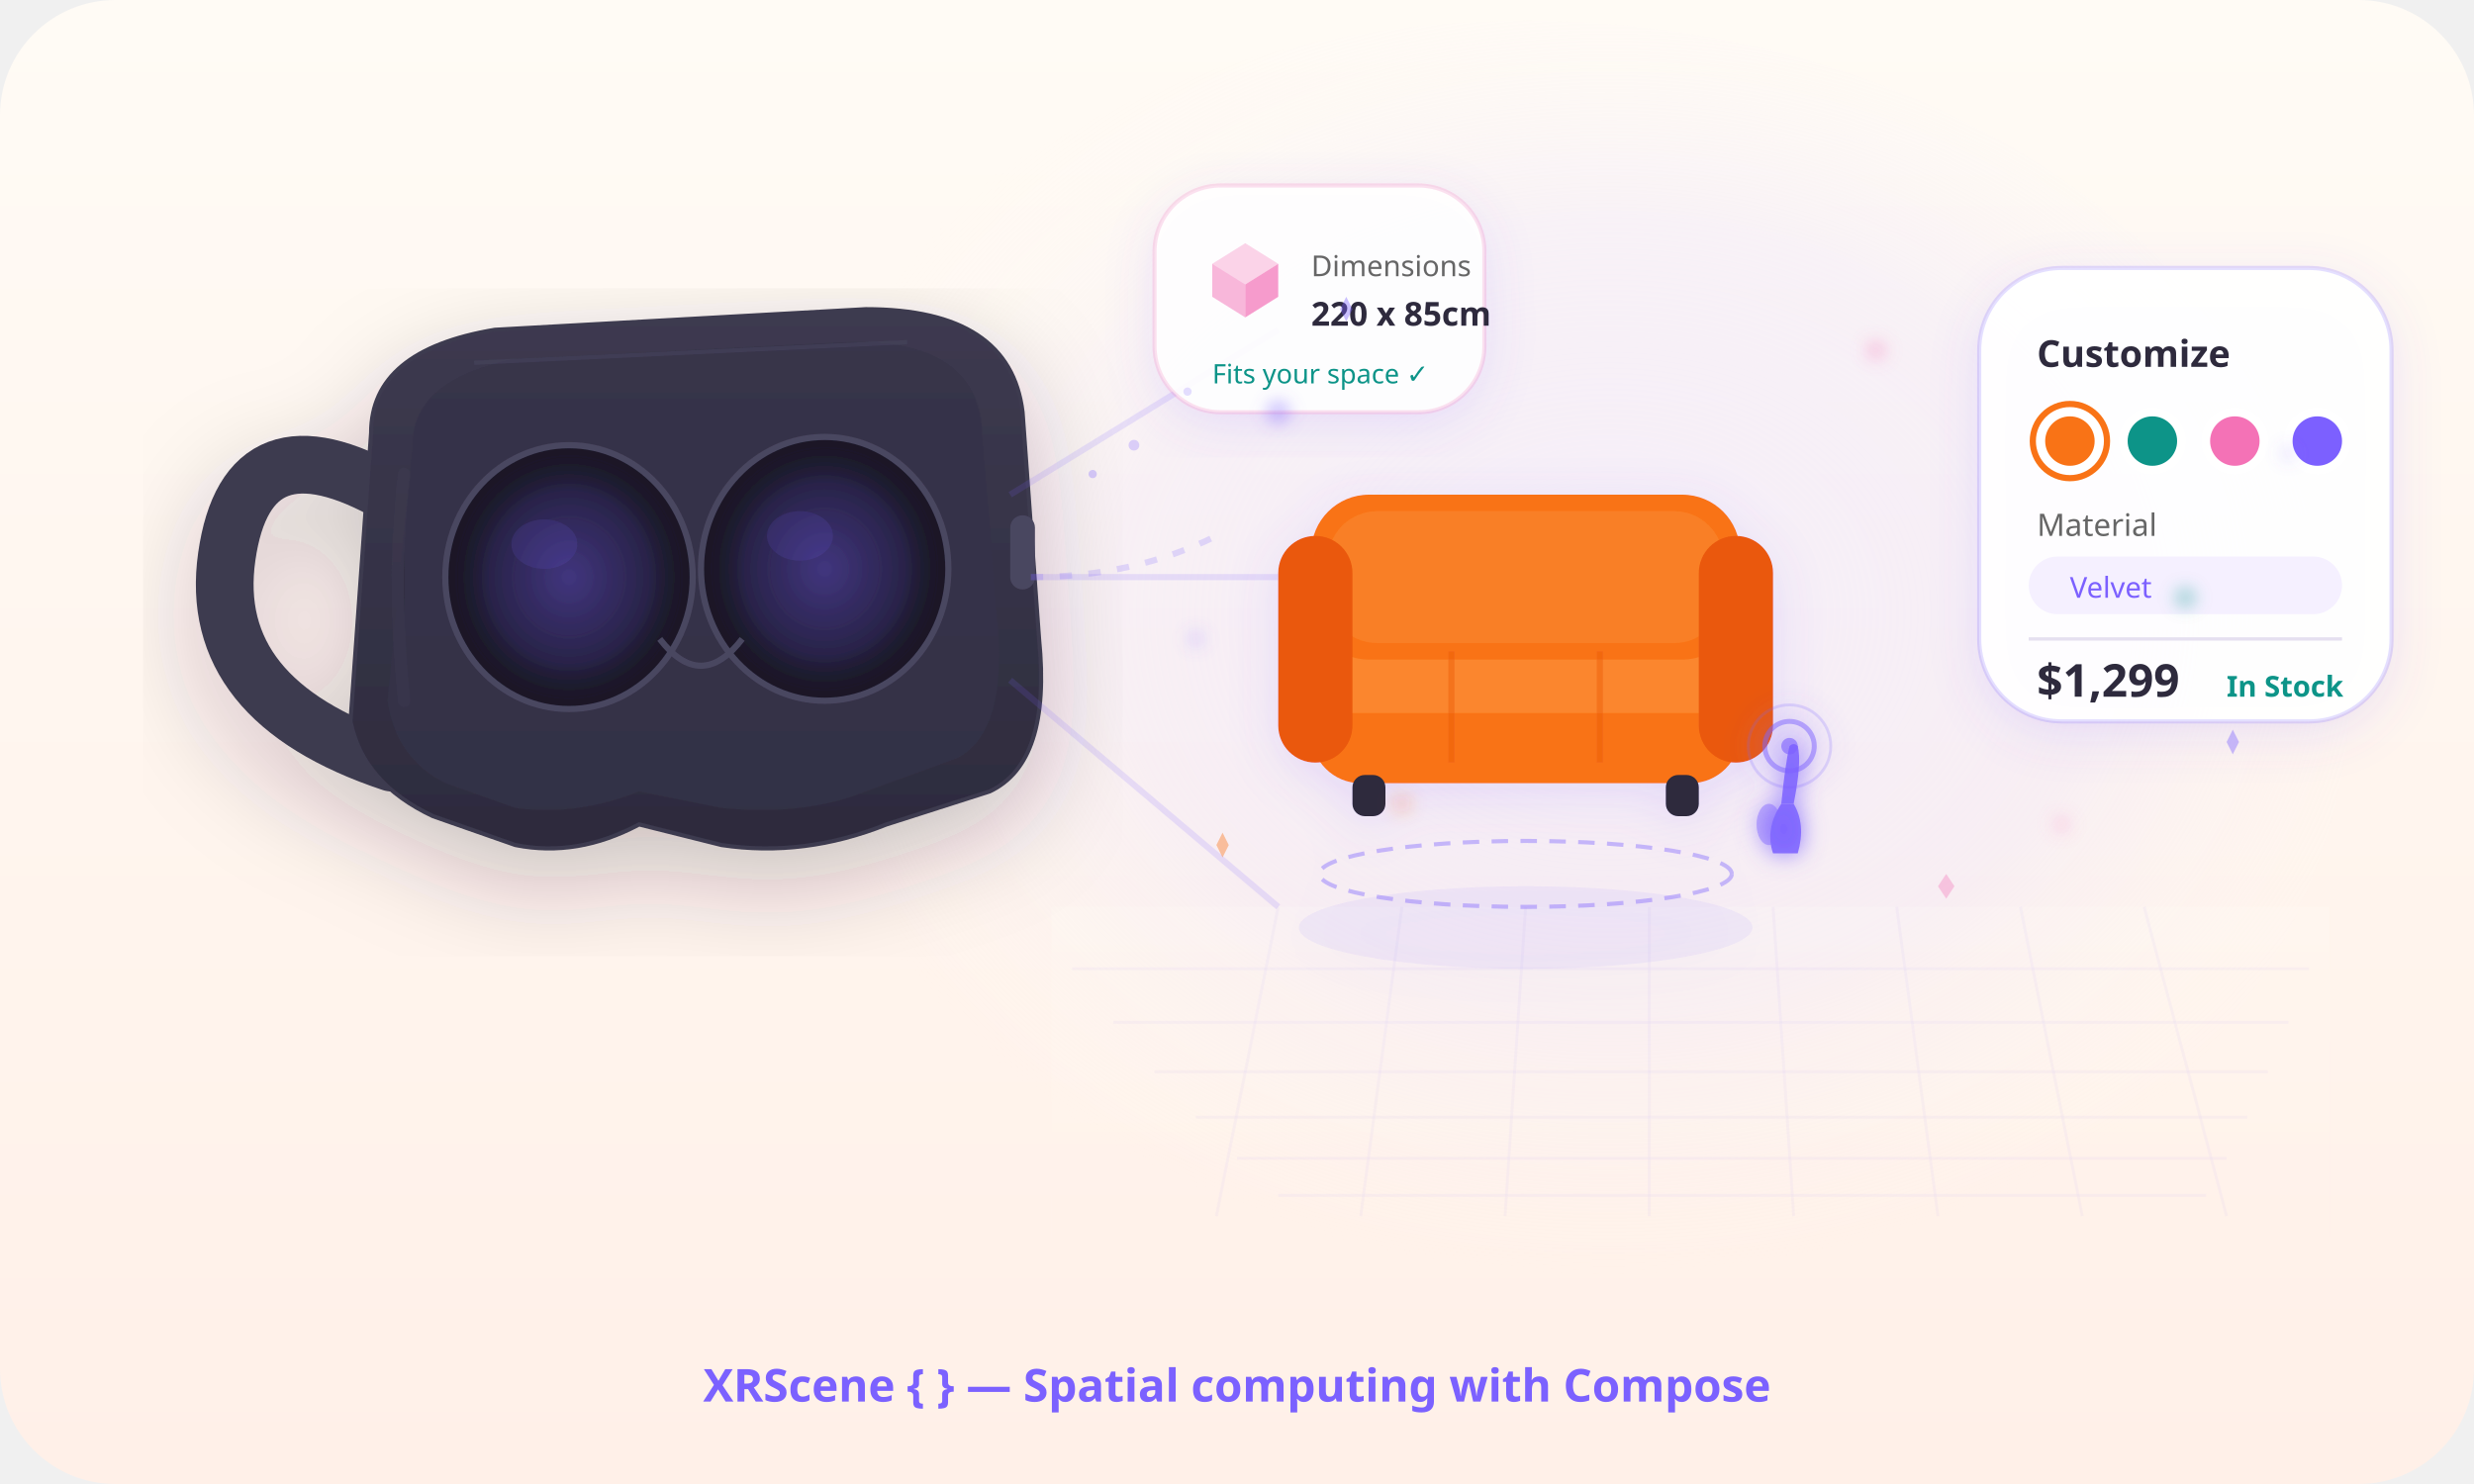
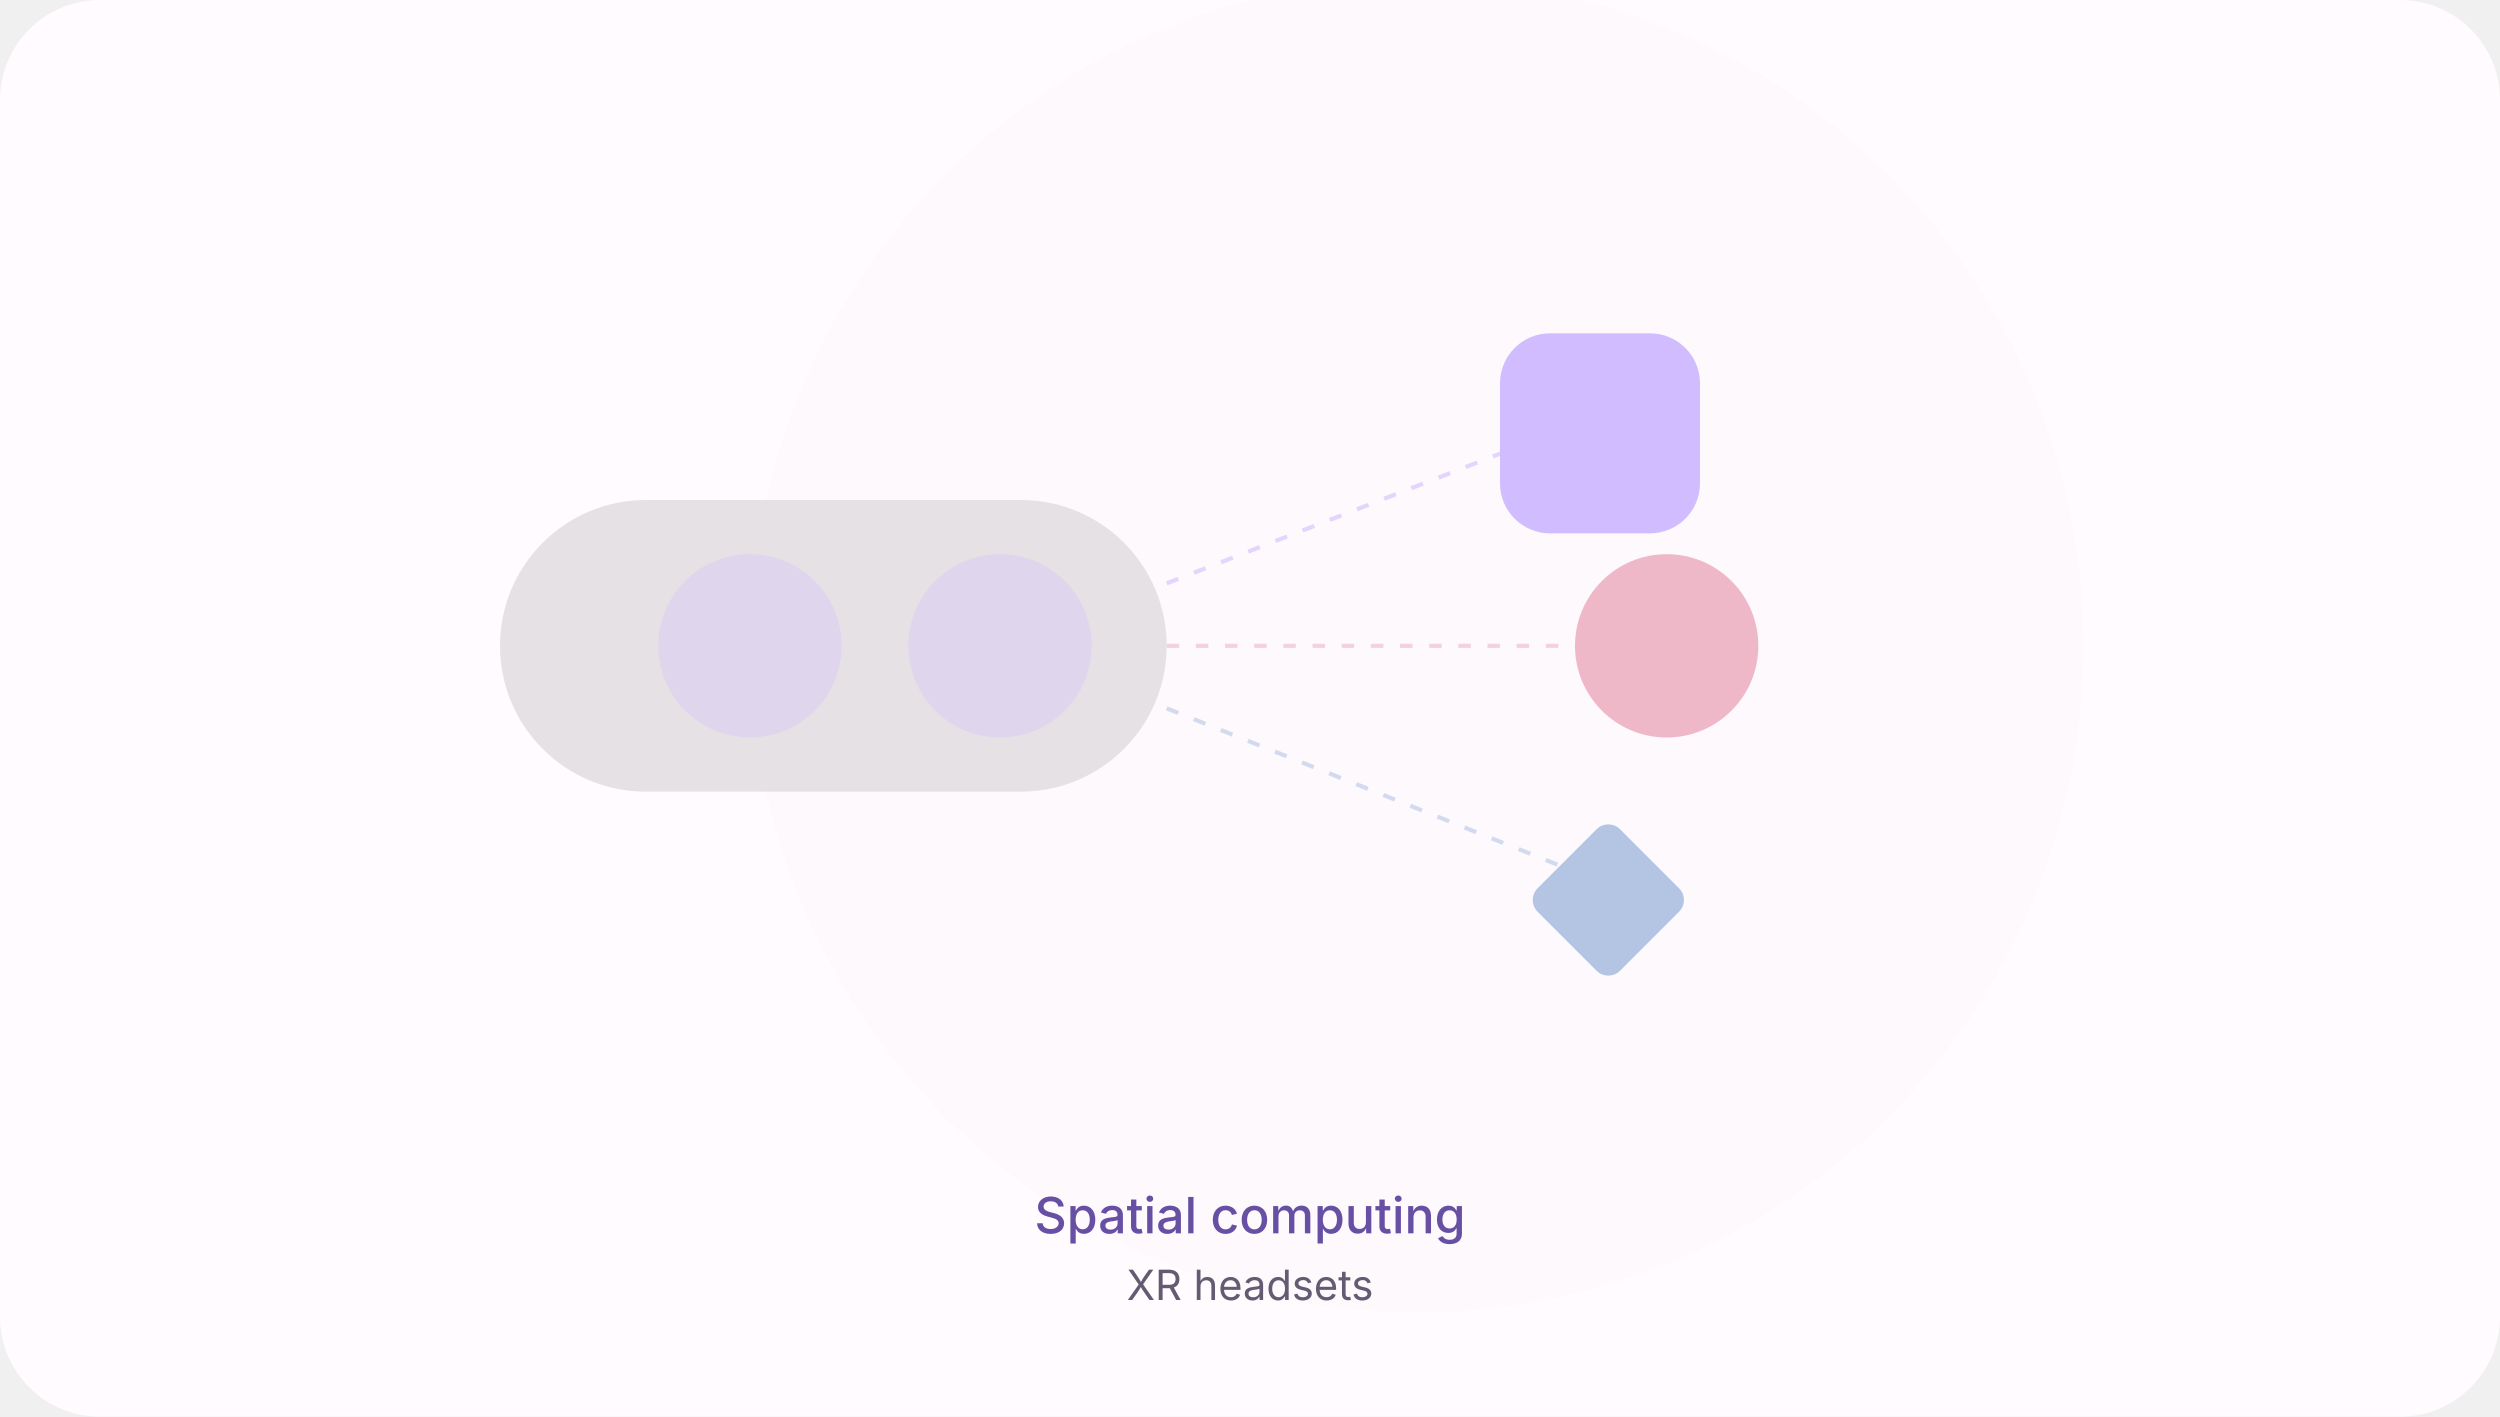
- <svg xmlns="http://www.w3.org/2000/svg" viewBox="0 0 600 360" width="600" height="360">
-   <defs>
-     <linearGradient id="bg" x1="0" y1="0" x2="0" y2="1">
-       <stop offset="0%" stop-color="#FFFBF5" />
-       <stop offset="100%" stop-color="#FFF0E8" />
-     </linearGradient>
-     <radialGradient id="sceneDepth" cx="0.55" cy="0.45" r="0.5">
-       <stop offset="0%" stop-color="#F0EAFF" stop-opacity="0.6" />
-       <stop offset="60%" stop-color="#E8E0FF" stop-opacity="0.3" />
-       <stop offset="100%" stop-color="#FFFBF5" stop-opacity="0" />
-     </radialGradient>
-     <linearGradient id="headsetBody" x1="0" y1="0" x2="0" y2="1">
-       <stop offset="0%" stop-color="#3D3A50" />
-       <stop offset="100%" stop-color="#2D2B3D" />
-     </linearGradient>
-     <radialGradient id="lensGlow" cx="0.5" cy="0.5" r="0.5">
-       <stop offset="0%" stop-color="#7B61FF" stop-opacity="0.4" />
-       <stop offset="70%" stop-color="#7B61FF" stop-opacity="0.15" />
-       <stop offset="100%" stop-color="#2D2B3D" stop-opacity="0" />
-     </radialGradient>
-     <radialGradient id="purpleGlow" cx="0.5" cy="0.5" r="0.5">
-       <stop offset="0%" stop-color="#7B61FF" stop-opacity="0.25" />
-       <stop offset="100%" stop-color="#7B61FF" stop-opacity="0" />
-     </radialGradient>
-     <filter id="softShadow" x="-20%" y="-20%" width="140%" height="140%">
-       <feDropShadow dx="0" dy="3" stdDeviation="6" flood-color="#7B61FF" flood-opacity="0.15" />
-     </filter>
-     <filter id="headsetShadow" x="-10%" y="-10%" width="120%" height="130%">
-       <feDropShadow dx="0" dy="8" stdDeviation="12" flood-color="#2D2B3D" flood-opacity="0.25" />
-     </filter>
-     <filter id="glowFilter" x="-50%" y="-50%" width="200%" height="200%">
-       <feGaussianBlur stdDeviation="3" result="blur" />
-       <feMerge>
-         <feMergeNode in="blur" />
-         <feMergeNode in="SourceGraphic" />
-       </feMerge>
-     </filter>
-     <filter id="sparkleGlow" x="-100%" y="-100%" width="300%" height="300%">
-       <feGaussianBlur stdDeviation="2" />
-     </filter>
-     <pattern id="gridPattern" width="30" height="30" patternUnits="userSpaceOnUse" patternTransform="skewX(-30) scale(1, 0.6)">
-       <path d="M 30 0 L 0 0 0 30" fill="none" stroke="#7B61FF" stroke-width="0.5" stroke-opacity="0.15" />
-     </pattern>
-   </defs>
-   <rect width="600" height="360" rx="28" fill="url(#bg)" />
-   <ellipse cx="370" cy="165" rx="200" ry="160" fill="url(#sceneDepth)" />
-   <g opacity="0.5">
-     <g stroke="#7B61FF" stroke-opacity="0.12" stroke-width="0.7" fill="none">
-       <line x1="260" y1="235" x2="560" y2="235" />
-       <line x1="270" y1="248" x2="555" y2="248" />
-       <line x1="280" y1="260" x2="550" y2="260" />
-       <line x1="290" y1="271" x2="545" y2="271" />
-       <line x1="300" y1="281" x2="540" y2="281" />
-       <line x1="310" y1="290" x2="535" y2="290" />
-       <line x1="310" y1="220" x2="295" y2="295" />
-       <line x1="340" y1="220" x2="330" y2="295" />
-       <line x1="370" y1="220" x2="365" y2="295" />
-       <line x1="400" y1="220" x2="400" y2="295" />
-       <line x1="430" y1="220" x2="435" y2="295" />
-       <line x1="460" y1="220" x2="470" y2="295" />
-       <line x1="490" y1="220" x2="505" y2="295" />
-       <line x1="520" y1="220" x2="540" y2="295" />
-     </g>
-     <rect x="255" y="220" width="310" height="80" fill="url(#bg)" opacity="0.3" />
-   </g>
-   <g filter="url(#headsetShadow)">
-     <path d="M 95 120 Q 60 100 55 135 Q 50 170 95 185" fill="none" stroke="#3D3A50" stroke-width="14" stroke-linecap="round" />
-     <path d="M 90 105 Q 90 85 120 80 L 210 75 Q 245 75 248 100 L 252 155 Q 255 185 240 192 L 215 200 Q 195 208 175 205 L 155 200 Q 140 208 125 205 L 105 198 Q 88 190 85 175 Z" fill="url(#headsetBody)" stroke="#3D3A50" stroke-width="1" />
-     <path d="M 100 108 Q 100 92 125 87 L 205 83 Q 235 82 238 102 L 242 152 Q 244 178 232 184 L 210 192 Q 195 198 175 196 L 155 192 Q 140 198 125 196 L 108 190 Q 96 184 94 170 Z" fill="#353248" opacity="0.7" />
-     <ellipse cx="138" cy="140" rx="30" ry="32" fill="#1a1828" stroke="#4a4660" stroke-width="1.5" />
-     <ellipse cx="138" cy="140" rx="28" ry="30" fill="url(#lensGlow)" />
-     <ellipse cx="132" cy="132" rx="8" ry="6" fill="#7B61FF" opacity="0.12" />
-     <ellipse cx="200" cy="138" rx="30" ry="32" fill="#1a1828" stroke="#4a4660" stroke-width="1.5" />
-     <ellipse cx="200" cy="138" rx="28" ry="30" fill="url(#lensGlow)" />
-     <ellipse cx="194" cy="130" rx="8" ry="6" fill="#7B61FF" opacity="0.12" />
-     <path d="M 160 155 Q 170 168 180 155" fill="none" stroke="#4a4660" stroke-width="1.5" />
-     <path d="M 115 88 L 220 83" stroke="#4a4660" stroke-width="1" stroke-opacity="0.5" />
-     <rect x="245" y="125" width="6" height="18" rx="3" fill="#4a4660" />
-     <path d="M 98 115 Q 95 140 98 170" stroke="#3D3A50" stroke-width="3" stroke-linecap="round" opacity="0.5" />
-   </g>
-   <g opacity="0.15">
-     <line x1="245" y1="120" x2="310" y2="80" stroke="#7B61FF" stroke-width="1.5" />
-     <line x1="250" y1="140" x2="310" y2="140" stroke="#7B61FF" stroke-width="1.5" />
-     <line x1="245" y1="165" x2="310" y2="220" stroke="#7B61FF" stroke-width="1.5" />
-   </g>
-   <g transform="translate(370, 130)" filter="url(#softShadow)">
-     <ellipse cx="0" cy="95" rx="55" ry="10" fill="#7B61FF" opacity="0.08" />
-     <rect x="-52" y="25" width="104" height="35" rx="12" fill="#F97316" />
-     <rect x="-52" y="25" width="104" height="18" rx="10" fill="#FB923C" opacity="0.6" />
-     <rect x="-52" y="-10" width="104" height="40" rx="14" fill="#F97316" />
-     <rect x="-48" y="-6" width="96" height="32" rx="12" fill="#FB923C" opacity="0.4" />
-     <rect x="-60" y="0" width="18" height="55" rx="9" fill="#EA580C" />
-     <rect x="42" y="0" width="18" height="55" rx="9" fill="#EA580C" />
-     <line x1="-18" y1="28" x2="-18" y2="55" stroke="#EA580C" stroke-width="1.5" stroke-opacity="0.4" />
-     <line x1="18" y1="28" x2="18" y2="55" stroke="#EA580C" stroke-width="1.5" stroke-opacity="0.4" />
-     <rect x="-42" y="58" width="8" height="10" rx="3" fill="#2D2B3D" />
-     <rect x="34" y="58" width="8" height="10" rx="3" fill="#2D2B3D" />
-     <ellipse cx="0" cy="82" rx="50" ry="8" fill="none" stroke="#7B61FF" stroke-width="1" stroke-dasharray="4 3" opacity="0.4" />
-   </g>
-   <g transform="translate(480, 65)" filter="url(#softShadow)">
-     <rect x="0" y="0" width="100" height="110" rx="20" fill="white" fill-opacity="0.95" />
-     <rect x="0" y="0" width="100" height="110" rx="20" fill="none" stroke="#7B61FF" stroke-width="1" stroke-opacity="0.2" />
-     <text x="14" y="24" font-family="system-ui, sans-serif" font-size="9" font-weight="700" fill="#2D2B3D">Customize</text>
-     <circle cx="22" cy="42" r="7" fill="#F97316" stroke="white" stroke-width="2" />
-     <circle cx="42" cy="42" r="7" fill="#0D9488" stroke="white" stroke-width="2" />
-     <circle cx="62" cy="42" r="7" fill="#F472B6" stroke="white" stroke-width="2" />
-     <circle cx="82" cy="42" r="7" fill="#7B61FF" stroke="white" stroke-width="2" />
-     <circle cx="22" cy="42" r="9" fill="none" stroke="#F97316" stroke-width="1.5" />
-     <text x="14" y="65" font-family="system-ui, sans-serif" font-size="7.5" fill="#666">Material</text>
-     <rect x="12" y="70" width="76" height="14" rx="7" fill="#F5F0FF" />
-     <text x="22" y="80" font-family="system-ui, sans-serif" font-size="7" fill="#7B61FF" font-weight="500">Velvet</text>
-     <line x1="12" y1="90" x2="88" y2="90" stroke="#E5E0F0" stroke-width="0.8" />
-     <text x="14" y="104" font-family="system-ui, sans-serif" font-size="11" font-weight="700" fill="#2D2B3D">$1,299</text>
-     <text x="60" y="104" font-family="system-ui, sans-serif" font-size="7" fill="#0D9488" font-weight="600">In Stock</text>
-   </g>
-   <g transform="translate(280, 45)" filter="url(#softShadow)">
-     <rect x="0" y="0" width="80" height="55" rx="16" fill="white" fill-opacity="0.9" />
-     <rect x="0" y="0" width="80" height="55" rx="16" fill="none" stroke="#F472B6" stroke-width="1" stroke-opacity="0.2" />
-     <g transform="translate(14, 14)">
-       <path d="M 0 5 L 8 0 L 16 5 L 8 10 Z" fill="#F472B6" opacity="0.3" />
-       <path d="M 0 5 L 0 13 L 8 18 L 8 10 Z" fill="#F472B6" opacity="0.5" />
-       <path d="M 16 5 L 16 13 L 8 18 L 8 10 Z" fill="#F472B6" opacity="0.7" />
-     </g>
-     <text x="38" y="22" font-family="system-ui, sans-serif" font-size="7" fill="#666">Dimensions</text>
-     <text x="38" y="34" font-family="system-ui, sans-serif" font-size="8" font-weight="600" fill="#2D2B3D">220 x 85cm</text>
-     <text x="14" y="48" font-family="system-ui, sans-serif" font-size="6.5" fill="#0D9488">Fits your space ✓</text>
-   </g>
-   <g transform="translate(430, 195)" filter="url(#glowFilter)">
-     <g fill="#7B61FF" opacity="0.85">
-       <path d="M 0 12 Q -2 6 2 0 L 5 0 Q 8 5 6 12 Z" />
-       <path d="M 2 0 Q 3 -10 4 -14 Q 5 -15 6 -14 Q 7 -10 5 0 Z" />
-       <ellipse cx="-1" cy="5" rx="3" ry="5" opacity="0.5" />
-     </g>
-     <circle cx="4" cy="-14" r="6" fill="none" stroke="#7B61FF" stroke-width="1.2" opacity="0.5" />
-     <circle cx="4" cy="-14" r="2" fill="#7B61FF" opacity="0.6" />
-     <circle cx="4" cy="-14" r="10" fill="none" stroke="#7B61FF" stroke-width="0.7" opacity="0.2" />
-   </g>
-   <g filter="url(#sparkleGlow)">
-     <circle cx="310" cy="100" r="2.5" fill="#7B61FF" opacity="0.5" />
-     <circle cx="455" cy="85" r="2" fill="#F472B6" opacity="0.5" />
-     <circle cx="340" cy="195" r="1.8" fill="#F97316" opacity="0.4" />
-     <circle cx="530" cy="145" r="2.2" fill="#0D9488" opacity="0.45" />
-     <circle cx="290" cy="155" r="1.5" fill="#7B61FF" opacity="0.4" />
-     <circle cx="500" cy="200" r="1.8" fill="#F472B6" opacity="0.35" />
-     <circle cx="555" cy="110" r="1.5" fill="#7B61FF" opacity="0.3" />
-   </g>
-   <g fill="#7B61FF" opacity="0.4">
-     <path d="M 325 75 L 326.5 72 L 328 75 L 326.5 78 Z" />
-     <path d="M 540 180 L 541.5 177 L 543 180 L 541.5 183 Z" />
-   </g>
-   <g fill="#F472B6" opacity="0.35">
-     <path d="M 470 215 L 472 212 L 474 215 L 472 218 Z" />
-   </g>
-   <g fill="#F97316" opacity="0.4">
-     <path d="M 295 205 L 296.5 202 L 298 205 L 296.5 208 Z" />
-   </g>
-   <circle cx="265" cy="115" r="1" fill="#7B61FF" opacity="0.3" />
-   <circle cx="275" cy="108" r="1.3" fill="#7B61FF" opacity="0.25" />
-   <circle cx="288" cy="95" r="1" fill="#7B61FF" opacity="0.2" />
-   <path d="M 250 140 Q 275 140 295 130" stroke="#7B61FF" stroke-width="1.5" stroke-opacity="0.2" fill="none" stroke-dasharray="3 4" />
-   <text x="300" y="340" text-anchor="middle" font-family="system-ui, sans-serif" font-size="11" font-weight="600" fill="#7B61FF">
-     XRScene { } — Spatial computing with Compose
-   </text>
+ <svg xmlns="http://www.w3.org/2000/svg" viewBox="0 0 600 340" width="600" height="340">
+   <rect width="600" height="340" rx="24" fill="#FFFBFE" />
+   <circle cx="340" cy="155" r="160" fill="#F4EFF4" opacity="0.2" />
+   <rect x="120" y="120" width="160" height="70" rx="35" fill="#E6E1E5" />
+   <circle cx="180" cy="155" r="22" fill="#D0BCFF" opacity="0.3" />
+   <circle cx="240" cy="155" r="22" fill="#D0BCFF" opacity="0.3" />
+   <line x1="280" y1="140" x2="370" y2="105" stroke="#D0BCFF" stroke-width="1" stroke-dasharray="3 4" opacity="0.6" />
+   <line x1="280" y1="155" x2="390" y2="155" stroke="#EFB8C8" stroke-width="1" stroke-dasharray="3 4" opacity="0.6" />
+   <line x1="280" y1="170" x2="380" y2="210" stroke="#B4C5E4" stroke-width="1" stroke-dasharray="3 4" opacity="0.6" />
+   <rect x="360" y="80" width="48" height="48" rx="12" fill="#D0BCFF" />
+   <circle cx="400" cy="155" r="22" fill="#EFB8C8" />
+   <rect x="372" y="202" width="28" height="28" rx="4" fill="#B4C5E4" transform="rotate(45 386 216)" />
+   <text x="300" y="296" text-anchor="middle" font-family="system-ui, -apple-system, sans-serif" font-size="12" font-weight="500" fill="#6750A4">Spatial computing</text>
+   <text x="300" y="312" text-anchor="middle" font-family="system-ui, -apple-system, sans-serif" font-size="10" fill="#625B71">XR headsets</text>
</svg>
